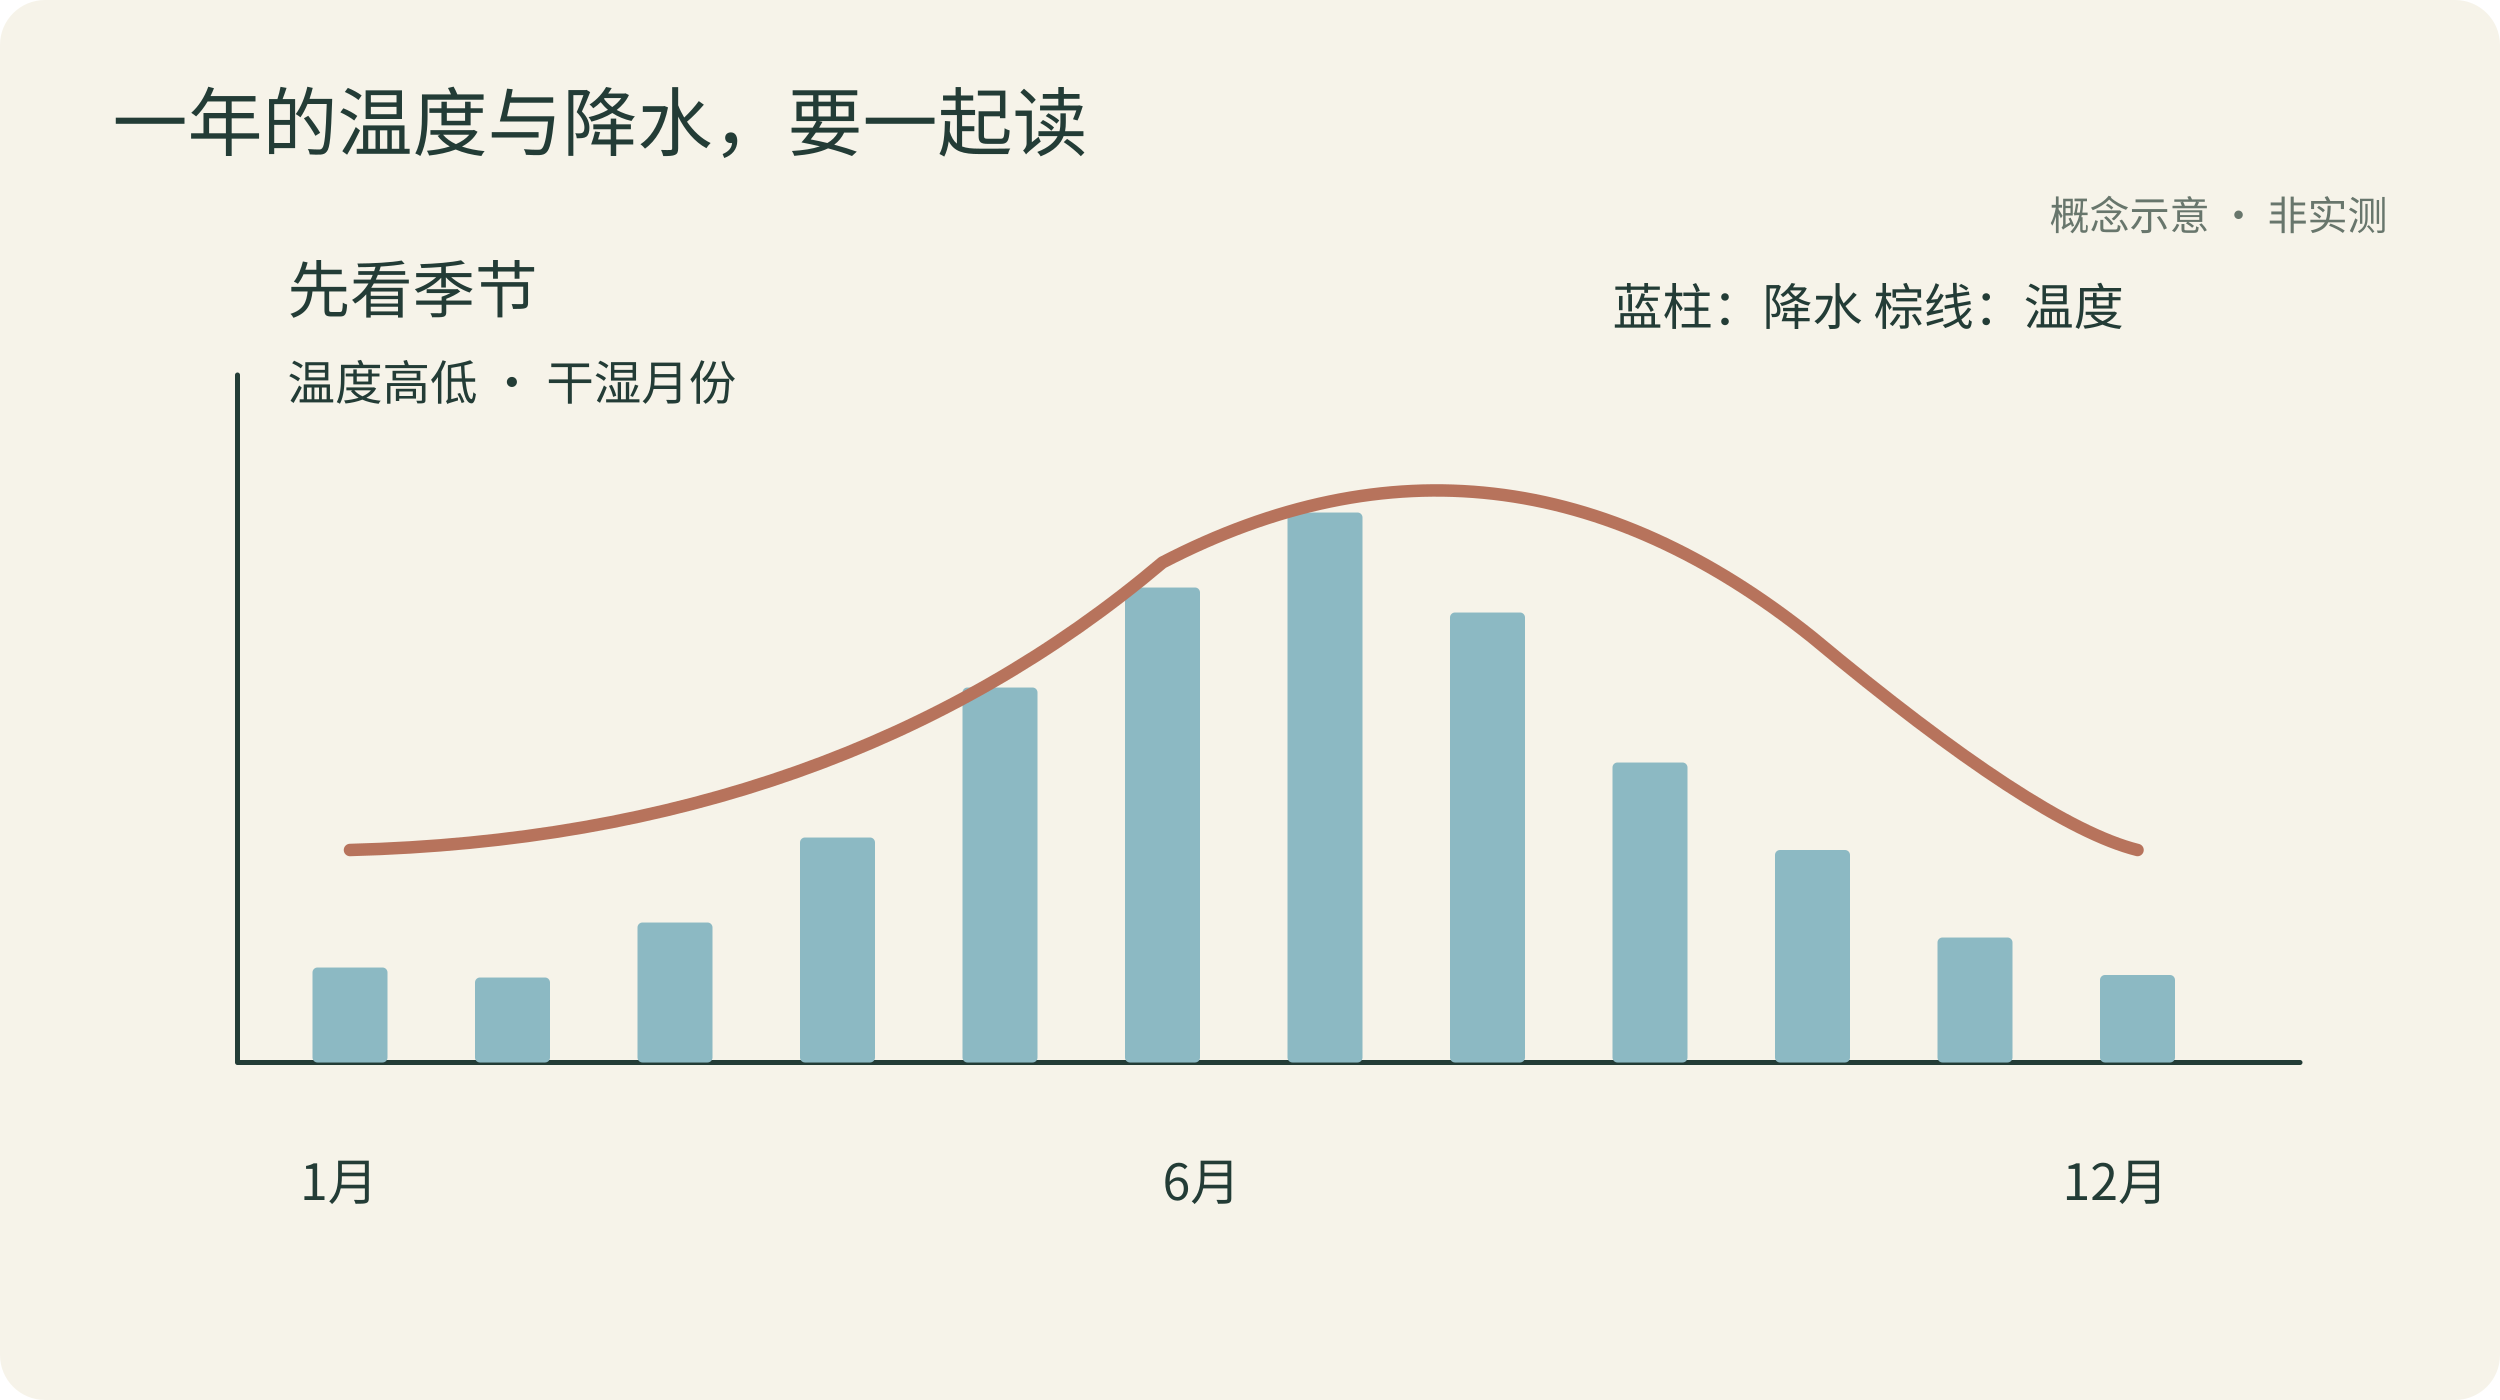
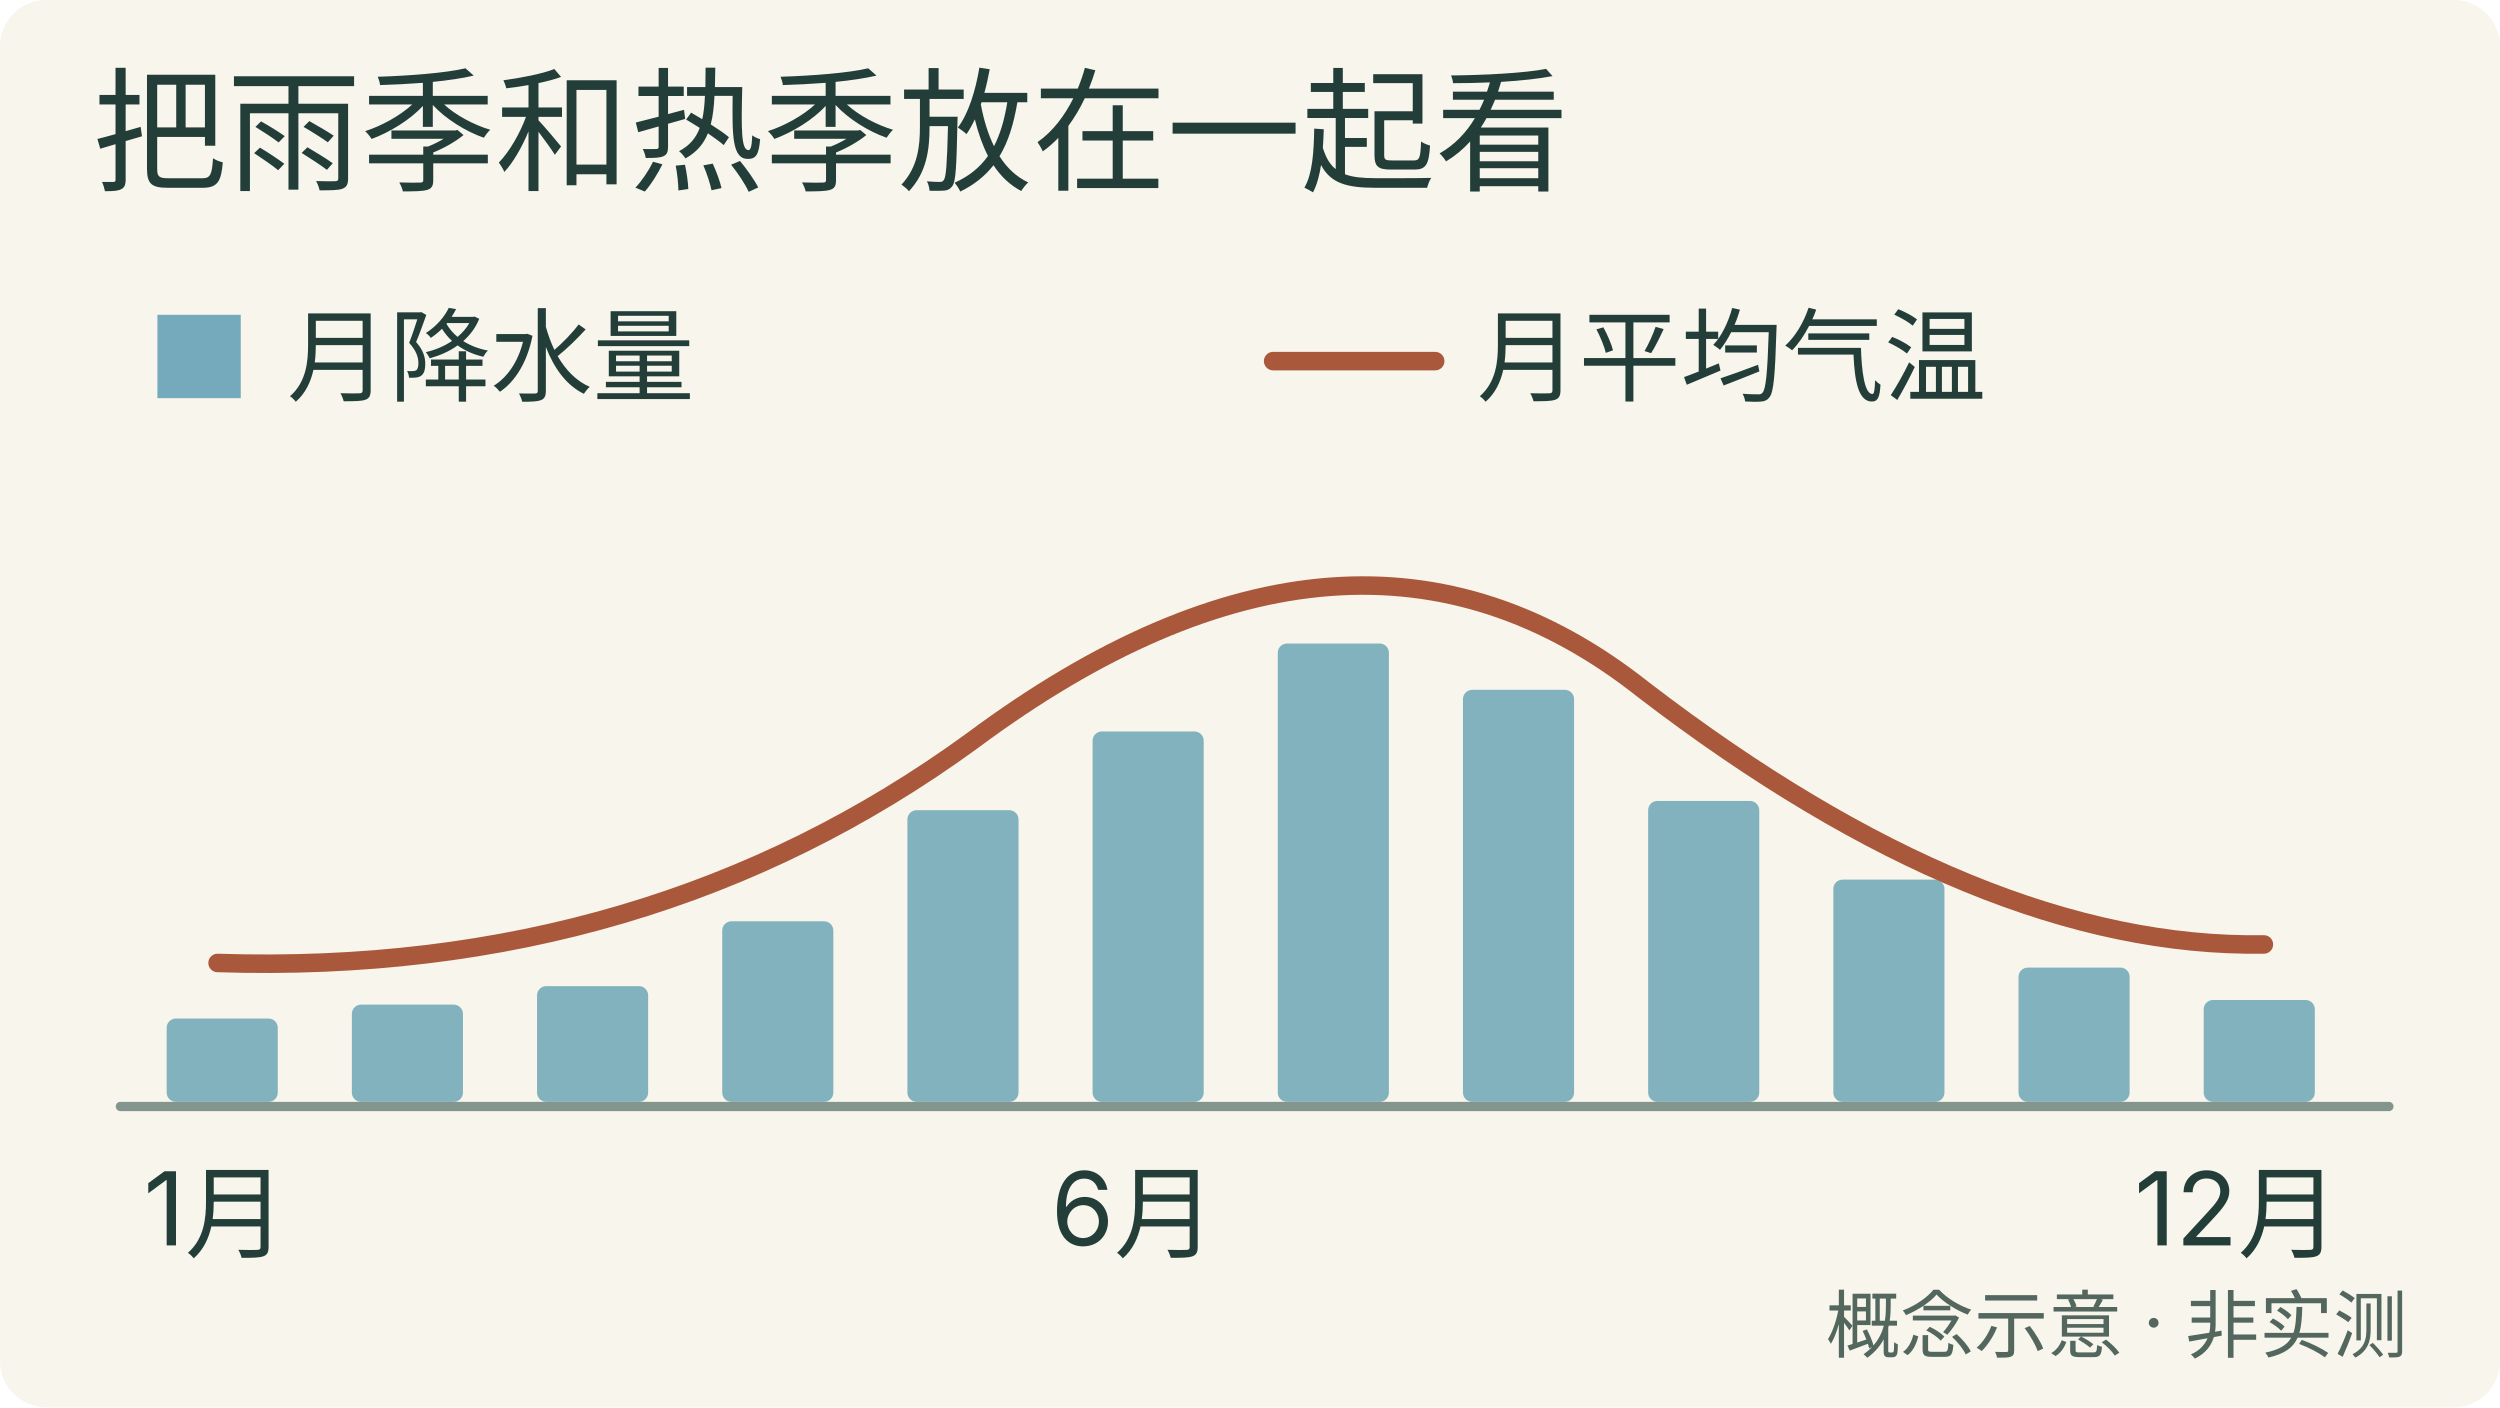
- <svg xmlns="http://www.w3.org/2000/svg" viewBox="0 0 1000 560" width="1000" height="560" role="img" aria-labelledby="title desc">
+ <svg xmlns="http://www.w3.org/2000/svg" width="540" height="304" viewBox="0 0 540 304" role="img" aria-labelledby="title desc">
  <defs>
-     <marker id="arrow" markerWidth="8" markerHeight="8" refX="6" refY="3" orient="auto" markerUnits="strokeWidth">
-       <path d="M0 0 L6 3 L0 6" fill="none" stroke="#5c9fb1" stroke-width="1.3" />
+     <marker id="warm" viewBox="0 0 10 10" refX="8.5" refY="5" markerWidth="3.5" markerHeight="3.5" orient="auto">
+       <path d="M0 0L10 5L0 10Z" fill="#aa583b" />
    </marker>
-     <marker id="warm" markerWidth="8" markerHeight="8" refX="6" refY="3" orient="auto" markerUnits="strokeWidth">
-       <path d="M0 0 L6 3 L0 6" fill="none" stroke="#b7735c" stroke-width="1.3" />
+     <marker id="cool" viewBox="0 0 10 10" refX="8.5" refY="5" markerWidth="3.5" markerHeight="3.5" orient="auto">
+       <path d="M0 0L10 5L0 10Z" fill="#236b81" />
    </marker>
  </defs>
-   <rect width="1000" height="560" rx="18" fill="#f6f3e9" />
-   <g font-family="system-ui, -apple-system, 'PingFang SC', 'Noto Sans CJK SC', sans-serif">
-     <text x="45" y="60" font-size="30" text-anchor="start" fill="#233c36">一年的温度与降水，要一起读</text>
-     <text x="955" y="92" font-size="16" text-anchor="end" fill="#68766c">概念示意 · 非实测</text>
-     <path d="M95 150 L95 425 L920 425" fill="none" stroke="#233c36" stroke-width="2" stroke-linejoin="round" stroke-linecap="round" />
-     <rect x="125" y="387" width="30" height="38" rx="2" fill="#8cb9c3" />
-     <rect x="190" y="391" width="30" height="34" rx="2" fill="#8cb9c3" />
-     <rect x="255" y="369" width="30" height="56" rx="2" fill="#8cb9c3" />
-     <rect x="320" y="335" width="30" height="90" rx="2" fill="#8cb9c3" />
-     <rect x="385" y="275" width="30" height="150" rx="2" fill="#8cb9c3" />
-     <rect x="450" y="235" width="30" height="190" rx="2" fill="#8cb9c3" />
-     <rect x="515" y="205" width="30" height="220" rx="2" fill="#8cb9c3" />
-     <rect x="580" y="245" width="30" height="180" rx="2" fill="#8cb9c3" />
-     <rect x="645" y="305" width="30" height="120" rx="2" fill="#8cb9c3" />
-     <rect x="710" y="340" width="30" height="85" rx="2" fill="#8cb9c3" />
-     <rect x="775" y="375" width="30" height="50" rx="2" fill="#8cb9c3" />
-     <rect x="840" y="390" width="30" height="35" rx="2" fill="#8cb9c3" />
-     <path d="M140 340 Q335 335 465 225 Q600 155 725 255 Q815 330 855 340" fill="none" stroke="#b7735c" stroke-width="5" stroke-linejoin="round" stroke-linecap="round" />
-     <text x="120" y="480" font-size="20" text-anchor="start" fill="#233c36">1月</text>
-     <text x="465" y="480" font-size="20" text-anchor="start" fill="#233c36">6月</text>
-     <text x="825" y="480" font-size="20" text-anchor="start" fill="#233c36">12月</text>
-     <text x="115" y="125" font-size="25" text-anchor="start" fill="#233c36">先看季节</text>
-     <text x="115" y="160" font-size="19" text-anchor="start" fill="#233c36">温度高低 · 干湿月份</text>
-     <text x="645" y="130" font-size="20" text-anchor="start" fill="#233c36">蓝柱：降水  棕线：温度</text>
+   <rect x="0" y="0" width="540" height="304" rx="10" fill="#f7f5ec" />
+   <g font-family="system-ui,-apple-system,'PingFang SC',sans-serif">
+     <text x="20" y="39" font-size="29" fill="#233e39" text-anchor="start">把雨季和热季放在一起看</text>
+     <rect x="34" y="68" width="18" height="18" rx="0" fill="#74aabc" />
+     <text x="62" y="85" font-size="22" fill="#233e39" text-anchor="start">月降水量</text>
+     <path d="M275 78h35" fill="none" stroke="#aa583b" stroke-width="4" stroke-linecap="round" stroke-linejoin="round" />
+     <text x="319" y="85" font-size="22" fill="#233e39" text-anchor="start">月平均气温</text>
+     <rect x="36" y="220" width="24" height="18" rx="2" fill="#82b2bd" />
+     <rect x="76" y="217" width="24" height="21" rx="2" fill="#82b2bd" />
+     <rect x="116" y="213" width="24" height="25" rx="2" fill="#82b2bd" />
+     <rect x="156" y="199" width="24" height="39" rx="2" fill="#82b2bd" />
+     <rect x="196" y="175" width="24" height="63" rx="2" fill="#82b2bd" />
+     <rect x="236" y="158" width="24" height="80" rx="2" fill="#82b2bd" />
+     <rect x="276" y="139" width="24" height="99" rx="2" fill="#82b2bd" />
+     <rect x="316" y="149" width="24" height="89" rx="2" fill="#82b2bd" />
+     <rect x="356" y="173" width="24" height="65" rx="2" fill="#82b2bd" />
+     <rect x="396" y="190" width="24" height="48" rx="2" fill="#82b2bd" />
+     <rect x="436" y="209" width="24" height="29" rx="2" fill="#82b2bd" />
+     <rect x="476" y="216" width="24" height="22" rx="2" fill="#82b2bd" />
+     <path d="M47 208Q140 211 210 160Q292 99 355 149Q428 205 489 204" fill="none" stroke="#aa583b" stroke-width="4" stroke-linecap="round" stroke-linejoin="round" />
+     <path d="M26 239H516" fill="none" stroke="#83958d" stroke-width="2" stroke-linecap="round" stroke-linejoin="round" />
+     <text x="31" y="269" font-size="22" fill="#233e39" text-anchor="start">1月</text>
+     <text x="227" y="269" font-size="22" fill="#233e39" text-anchor="start">6月</text>
+     <text x="461" y="269" font-size="22" fill="#233e39" text-anchor="start">12月</text>
+     <text x="520" y="292" font-size="16" fill="#53675f" text-anchor="end">概念示意 · 非实测</text>
  </g>
</svg>
